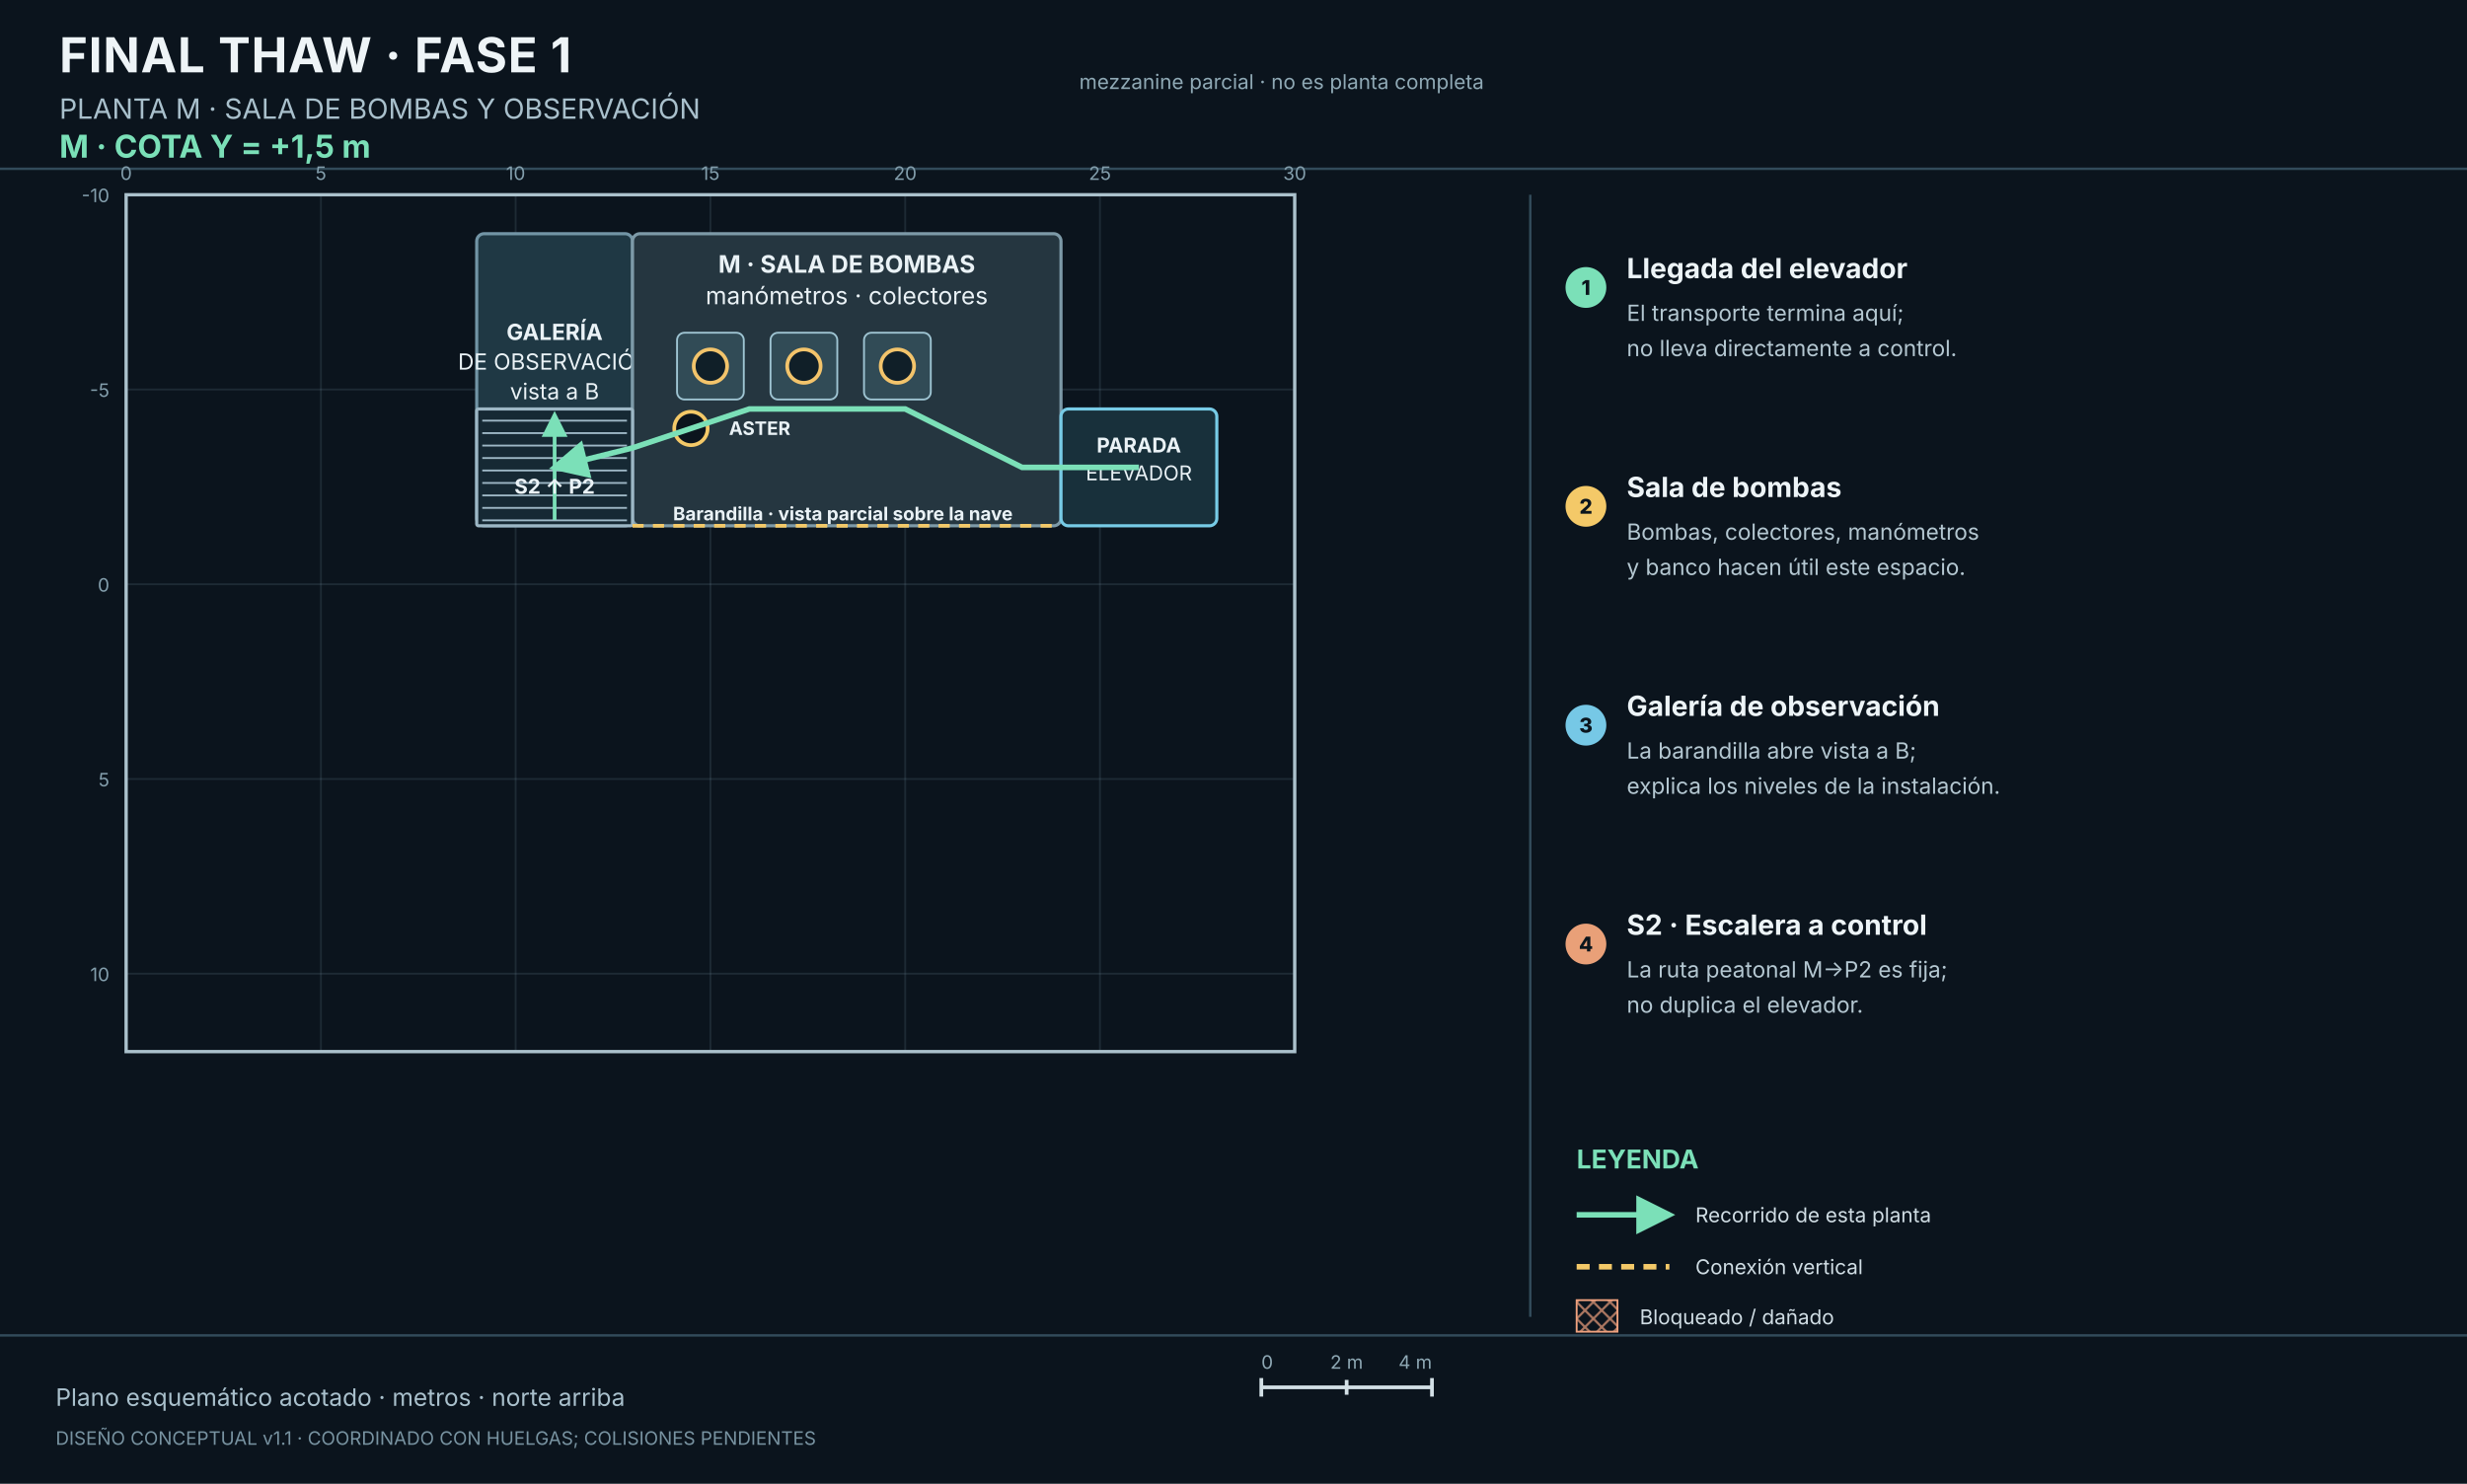
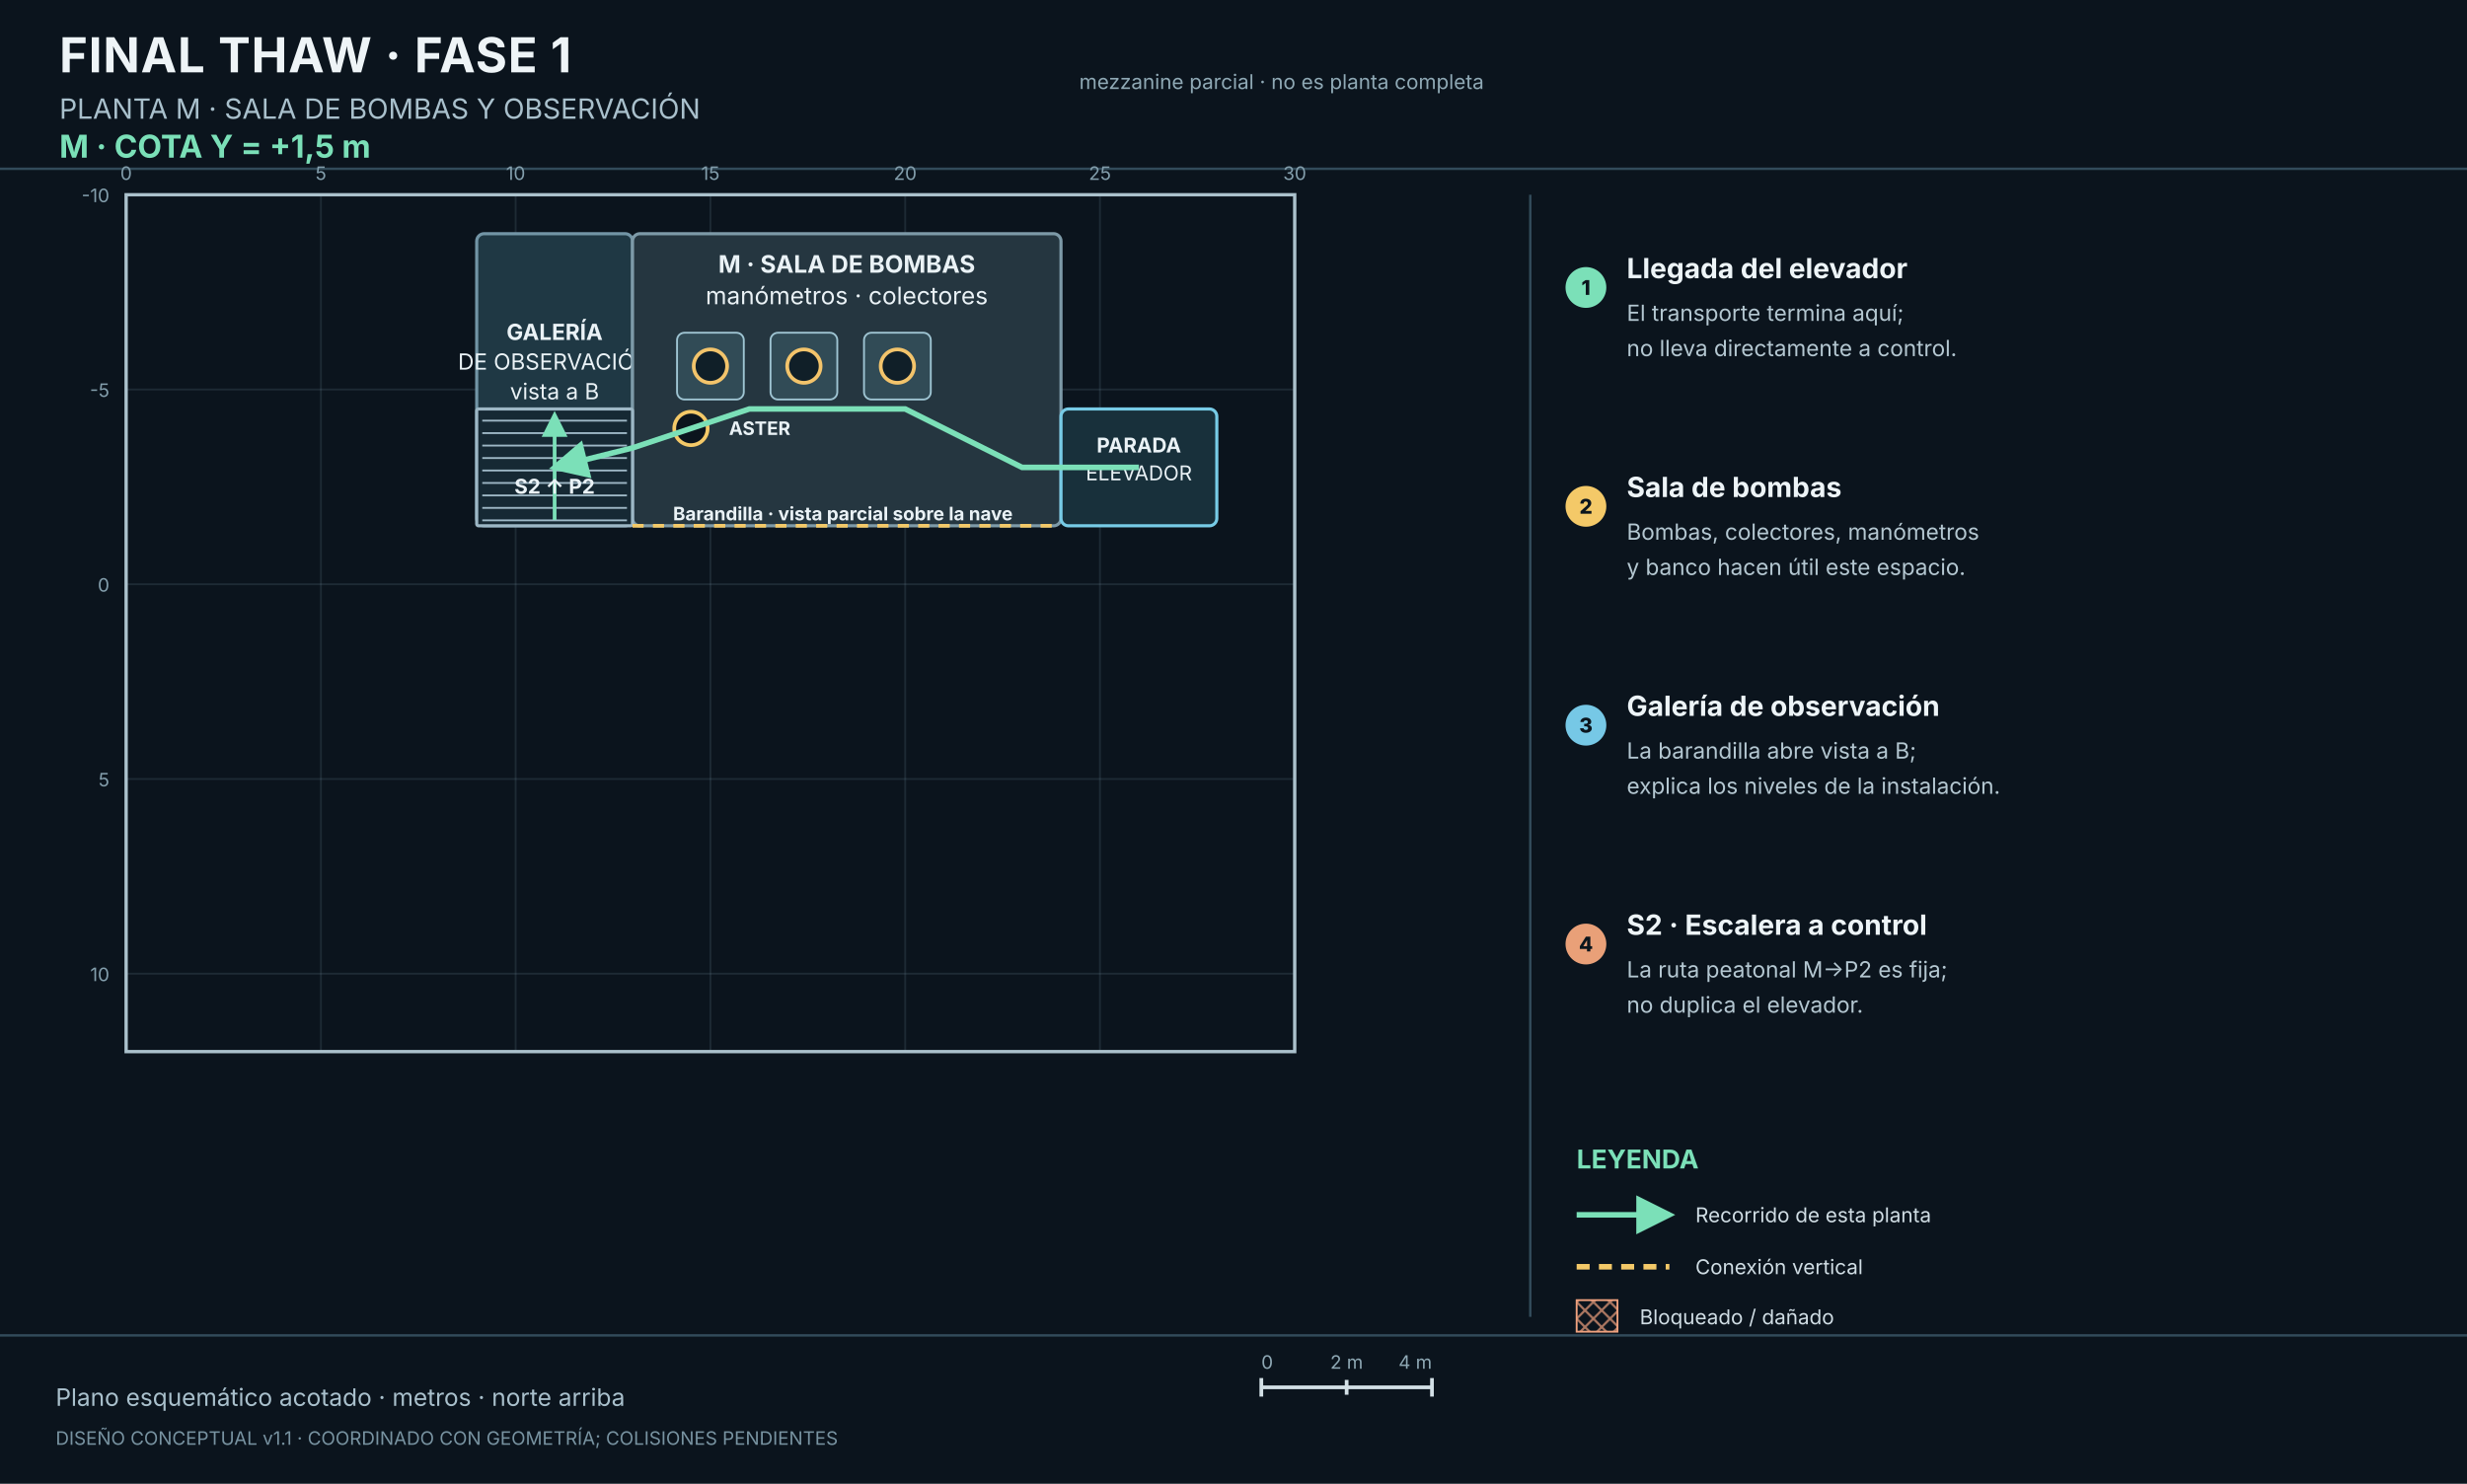
<svg xmlns="http://www.w3.org/2000/svg" viewBox="0 0 1330 800" role="img" aria-label="PLANTA M · SALA DE BOMBAS Y OBSERVACIÓN">
  <defs>
    <marker id="arrow" viewBox="0 0 10 10" refX="8.5" refY="5" markerWidth="7" markerHeight="7" orient="auto">
      <path d="M0,0 L10,5 L0,10 z" fill="#7be0b8" />
    </marker>
    <marker id="vertical" viewBox="0 0 10 10" refX="8.5" refY="5" markerWidth="7" markerHeight="7" orient="auto">
      <path d="M0,0 L10,5 L0,10 z" fill="#f4c968" />
    </marker>
    <pattern id="blocked" width="9" height="9" patternUnits="userSpaceOnUse">
      <path d="M0,0L9,9M9,0L0,9" stroke="#efa17e" stroke-width="1.2" opacity=".7" />
    </pattern>
    <pattern id="void" width="12" height="12" patternUnits="userSpaceOnUse">
      <path d="M0,0L12,12M12,0L0,12" stroke="#64808e" stroke-width="1" opacity=".45" />
    </pattern>
  </defs>
  <style>text{font-family:Inter,Arial,sans-serif}.title{font-size:26px;font-weight:750;fill:#eef4f7;letter-spacing:.5px}.sub{font-size:15px;fill:#a9c0cc}.level{font-size:17px;font-weight:750;fill:#7be0b8}.room{font-size:13px;fill:#eaf2f6}.small{font-size:11px;fill:#d0dde4}.muted{font-size:11px;fill:#8fa9b5}</style>
  <rect width="1330" height="800" fill="#0b141d" />
  <path d="M0 91H1330M825 105V710M0 720H1330" stroke="#324b5a" stroke-width="1.3" />
  <text x="32" y="39" class="title">FINAL THAW · FASE 1</text>
  <text x="32" y="64" class="sub">PLANTA M · SALA DE BOMBAS Y OBSERVACIÓN</text>
  <text x="32" y="85" class="level">M · COTA Y = +1,5 m</text>
  <text x="800" y="48" text-anchor="end" class="muted">mezzanine parcial · no es planta completa</text>
  <line x1="68" y1="105" x2="68" y2="567" stroke="#7895a6" opacity=".17" />
  <text x="68" y="97" font-size="10" text-anchor="middle" fill="#839eac">0</text>
  <line x1="173" y1="105" x2="173" y2="567" stroke="#7895a6" opacity=".17" />
  <text x="173" y="97" font-size="10" text-anchor="middle" fill="#839eac">5</text>
  <line x1="278" y1="105" x2="278" y2="567" stroke="#7895a6" opacity=".17" />
  <text x="278" y="97" font-size="10" text-anchor="middle" fill="#839eac">10</text>
  <line x1="383" y1="105" x2="383" y2="567" stroke="#7895a6" opacity=".17" />
  <text x="383" y="97" font-size="10" text-anchor="middle" fill="#839eac">15</text>
  <line x1="488" y1="105" x2="488" y2="567" stroke="#7895a6" opacity=".17" />
  <text x="488" y="97" font-size="10" text-anchor="middle" fill="#839eac">20</text>
  <line x1="593" y1="105" x2="593" y2="567" stroke="#7895a6" opacity=".17" />
  <text x="593" y="97" font-size="10" text-anchor="middle" fill="#839eac">25</text>
  <line x1="698" y1="105" x2="698" y2="567" stroke="#7895a6" opacity=".17" />
  <text x="698" y="97" font-size="10" text-anchor="middle" fill="#839eac">30</text>
  <line x1="68" y1="105" x2="698" y2="105" stroke="#7895a6" opacity=".17" />
  <text x="59" y="109" font-size="10" text-anchor="end" fill="#839eac">-10</text>
  <line x1="68" y1="210" x2="698" y2="210" stroke="#7895a6" opacity=".17" />
  <text x="59" y="214" font-size="10" text-anchor="end" fill="#839eac">-5</text>
  <line x1="68" y1="315" x2="698" y2="315" stroke="#7895a6" opacity=".17" />
  <text x="59" y="319" font-size="10" text-anchor="end" fill="#839eac">0</text>
  <line x1="68" y1="420" x2="698" y2="420" stroke="#7895a6" opacity=".17" />
  <text x="59" y="424" font-size="10" text-anchor="end" fill="#839eac">5</text>
  <line x1="68" y1="525" x2="698" y2="525" stroke="#7895a6" opacity=".17" />
  <text x="59" y="529" font-size="10" text-anchor="end" fill="#839eac">10</text>
  <rect x="68" y="105" width="630" height="462" fill="none" stroke="#abc1cc" stroke-width="1.8" />
  <rect x="257" y="126" width="84" height="157.5" rx="4" fill="#1f3844" stroke="#7295a6" stroke-width="1.7" />
  <text x="299" y="183.3" text-anchor="middle" font-size="12" font-family="Inter,Arial,sans-serif" font-weight="700" fill="#eaf2f6">GALERÍA</text>
  <text x="299" y="199.3" text-anchor="middle" font-size="12" font-family="Inter,Arial,sans-serif" font-weight="400" fill="#eaf2f6">DE OBSERVACIÓN</text>
  <text x="299" y="215.3" text-anchor="middle" font-size="12" font-family="Inter,Arial,sans-serif" font-weight="400" fill="#eaf2f6">vista a B</text>
  <rect x="341" y="126" width="231" height="157.5" rx="4" fill="#253640" stroke="#7d9aa8" stroke-width="1.7" />
  <text x="456.5" y="147.033" text-anchor="middle" font-size="13" font-family="Inter,Arial,sans-serif" font-weight="700" fill="#eaf2f6">M · SALA DE BOMBAS</text>
  <text x="456.5" y="164.033" text-anchor="middle" font-size="13" font-family="Inter,Arial,sans-serif" font-weight="400" fill="#eaf2f6">manómetros · colectores</text>
  <rect x="365" y="179.4" width="36" height="36" rx="4" fill="#314b56" stroke="#9fc5d3" />
  <circle cx="383" cy="197.4" r="9" fill="#101f28" stroke="#f3c46b" stroke-width="2" />
  <rect x="415.4" y="179.4" width="36" height="36" rx="4" fill="#314b56" stroke="#9fc5d3" />
  <circle cx="433.4" cy="197.4" r="9" fill="#101f28" stroke="#f3c46b" stroke-width="2" />
  <rect x="465.8" y="179.4" width="36" height="36" rx="4" fill="#314b56" stroke="#9fc5d3" />
  <circle cx="483.8" cy="197.4" r="9" fill="#101f28" stroke="#f3c46b" stroke-width="2" />
  <circle cx="372.5" cy="231" r="9" fill="#0b141d" stroke="#f4c968" stroke-width="2" />
  <text x="393" y="234.5" font-size="10" font-family="Inter,Arial,sans-serif" font-weight="700" fill="#eaf2f6">ASTER</text>
  <rect x="572" y="220.5" width="84" height="63" rx="4" fill="#18303b" stroke="#77cbe6" stroke-width="1.7" />
  <text x="614" y="243.967" text-anchor="middle" font-size="11" font-family="Inter,Arial,sans-serif" font-weight="700" fill="#eaf2f6">PARADA</text>
  <text x="614" y="258.967" text-anchor="middle" font-size="11" font-family="Inter,Arial,sans-serif" font-weight="400" fill="#eaf2f6">ELEVADOR</text>
  <rect x="257" y="220.5" width="84" height="63" rx="1" fill="#162934" stroke="#9db7c5" stroke-width="1.7" />
  <line x1="260" y1="226.8" x2="338" y2="226.8" stroke="#9db7c5" stroke-width="1" />
  <line x1="260" y1="233.52" x2="338" y2="233.52" stroke="#9db7c5" stroke-width="1" />
  <line x1="260" y1="240.24" x2="338" y2="240.24" stroke="#9db7c5" stroke-width="1" />
  <line x1="260" y1="246.96" x2="338" y2="246.96" stroke="#9db7c5" stroke-width="1" />
  <line x1="260" y1="253.68" x2="338" y2="253.68" stroke="#9db7c5" stroke-width="1" />
  <line x1="260" y1="260.4" x2="338" y2="260.4" stroke="#9db7c5" stroke-width="1" />
  <line x1="260" y1="267.12" x2="338" y2="267.12" stroke="#9db7c5" stroke-width="1" />
  <line x1="260" y1="273.84" x2="338" y2="273.84" stroke="#9db7c5" stroke-width="1" />
  <line x1="260" y1="280.56" x2="338" y2="280.56" stroke="#9db7c5" stroke-width="1" />
  <polyline points="299,280.35 299,223.65" fill="none" stroke="#7be0b8" stroke-width="2" marker-end="url(#arrow)" />
  <text x="299" y="266.167" text-anchor="middle" font-size="11" font-family="Inter,Arial,sans-serif" font-weight="700" fill="#eaf2f6">S2 ↑ P2</text>
  <line x1="341" y1="283.5" x2="572" y2="283.5" stroke="#f4c968" stroke-width="2" stroke-dasharray="6 5" />
  <text x="454.4" y="280.533" text-anchor="middle" font-size="10" font-family="Inter,Arial,sans-serif" font-weight="700" fill="#eaf2f6">Barandilla · vista parcial sobre la nave</text>
  <polyline points="614,252 551,252 488,220.5 404,220.5 341,241.5 299,252" fill="none" stroke="#7be0b8" stroke-width="3" marker-end="url(#arrow)" />
  <circle cx="855" cy="155" r="11" fill="#7be0b8" />
  <text x="855" y="159" font-size="11" text-anchor="middle" font-weight="800" fill="#0b151d">1</text>
  <text x="877" y="150" font-size="15" font-weight="700" fill="#edf4f7">Llegada del elevador</text>
  <text x="877" y="173" font-size="12" fill="#b4c7d1">El transporte termina aquí;</text>
  <text x="877" y="192" font-size="12" fill="#b4c7d1">no lleva directamente a control.</text>
  <circle cx="855" cy="273" r="11" fill="#f4c968" />
  <text x="855" y="277" font-size="11" text-anchor="middle" font-weight="800" fill="#0b151d">2</text>
  <text x="877" y="268" font-size="15" font-weight="700" fill="#edf4f7">Sala de bombas</text>
  <text x="877" y="291" font-size="12" fill="#b4c7d1">Bombas, colectores, manómetros</text>
  <text x="877" y="310" font-size="12" fill="#b4c7d1">y banco hacen útil este espacio.</text>
  <circle cx="855" cy="391" r="11" fill="#76c8e6" />
  <text x="855" y="395" font-size="11" text-anchor="middle" font-weight="800" fill="#0b151d">3</text>
  <text x="877" y="386" font-size="15" font-weight="700" fill="#edf4f7">Galería de observación</text>
  <text x="877" y="409" font-size="12" fill="#b4c7d1">La barandilla abre vista a B;</text>
  <text x="877" y="428" font-size="12" fill="#b4c7d1">explica los niveles de la instalación.</text>
  <circle cx="855" cy="509" r="11" fill="#e9a078" />
  <text x="855" y="513" font-size="11" text-anchor="middle" font-weight="800" fill="#0b151d">4</text>
  <text x="877" y="504" font-size="15" font-weight="700" fill="#edf4f7">S2 · Escalera a control</text>
  <text x="877" y="527" font-size="12" fill="#b4c7d1">La ruta peatonal M→P2 es fija;</text>
  <text x="877" y="546" font-size="12" fill="#b4c7d1">no duplica el elevador.</text>
  <g transform="translate(850 630)">
    <text x="0" y="0" font-size="14" font-weight="750" fill="#7be0b8">LEYENDA</text>
    <line x1="0" y1="25" x2="50" y2="25" stroke="#7be0b8" stroke-width="3" marker-end="url(#arrow)" />
    <text x="64" y="29" class="small">Recorrido de esta planta</text>
    <line x1="0" y1="53" x2="50" y2="53" stroke="#f4c968" stroke-width="3" stroke-dasharray="7 5" />
    <text x="64" y="57" class="small">Conexión vertical</text>
    <rect x="0" y="71" width="22" height="17" fill="url(#blocked)" stroke="#efa17e" />
    <text x="34" y="84" class="small">Bloqueado / dañado</text>
  </g>
  <text x="30" y="758" font-size="13" fill="#a9c0cc">Plano esquemático acotado · metros · norte arriba</text>
-   <text x="30" y="779" font-size="10" fill="#7893a1">DISEÑO CONCEPTUAL v1.1 · COORDINADO CON HUELGAS; COLISIONES PENDIENTES</text>
+   <text x="30" y="779" font-size="10" fill="#7893a1">DISEÑO CONCEPTUAL v1.1 · COORDINADO CON GEOMETRÍA; COLISIONES PENDIENTES</text>
  <path d="M680 748H772M680 743V753M726 744V752M772 743V753" stroke="#d3e0e6" stroke-width="2" />
  <text x="680" y="738" font-size="10" fill="#8fa9b5">0</text>
  <text x="726" y="738" font-size="10" text-anchor="middle" fill="#8fa9b5">2 m</text>
  <text x="772" y="738" font-size="10" text-anchor="end" fill="#8fa9b5">4 m</text>
</svg>
